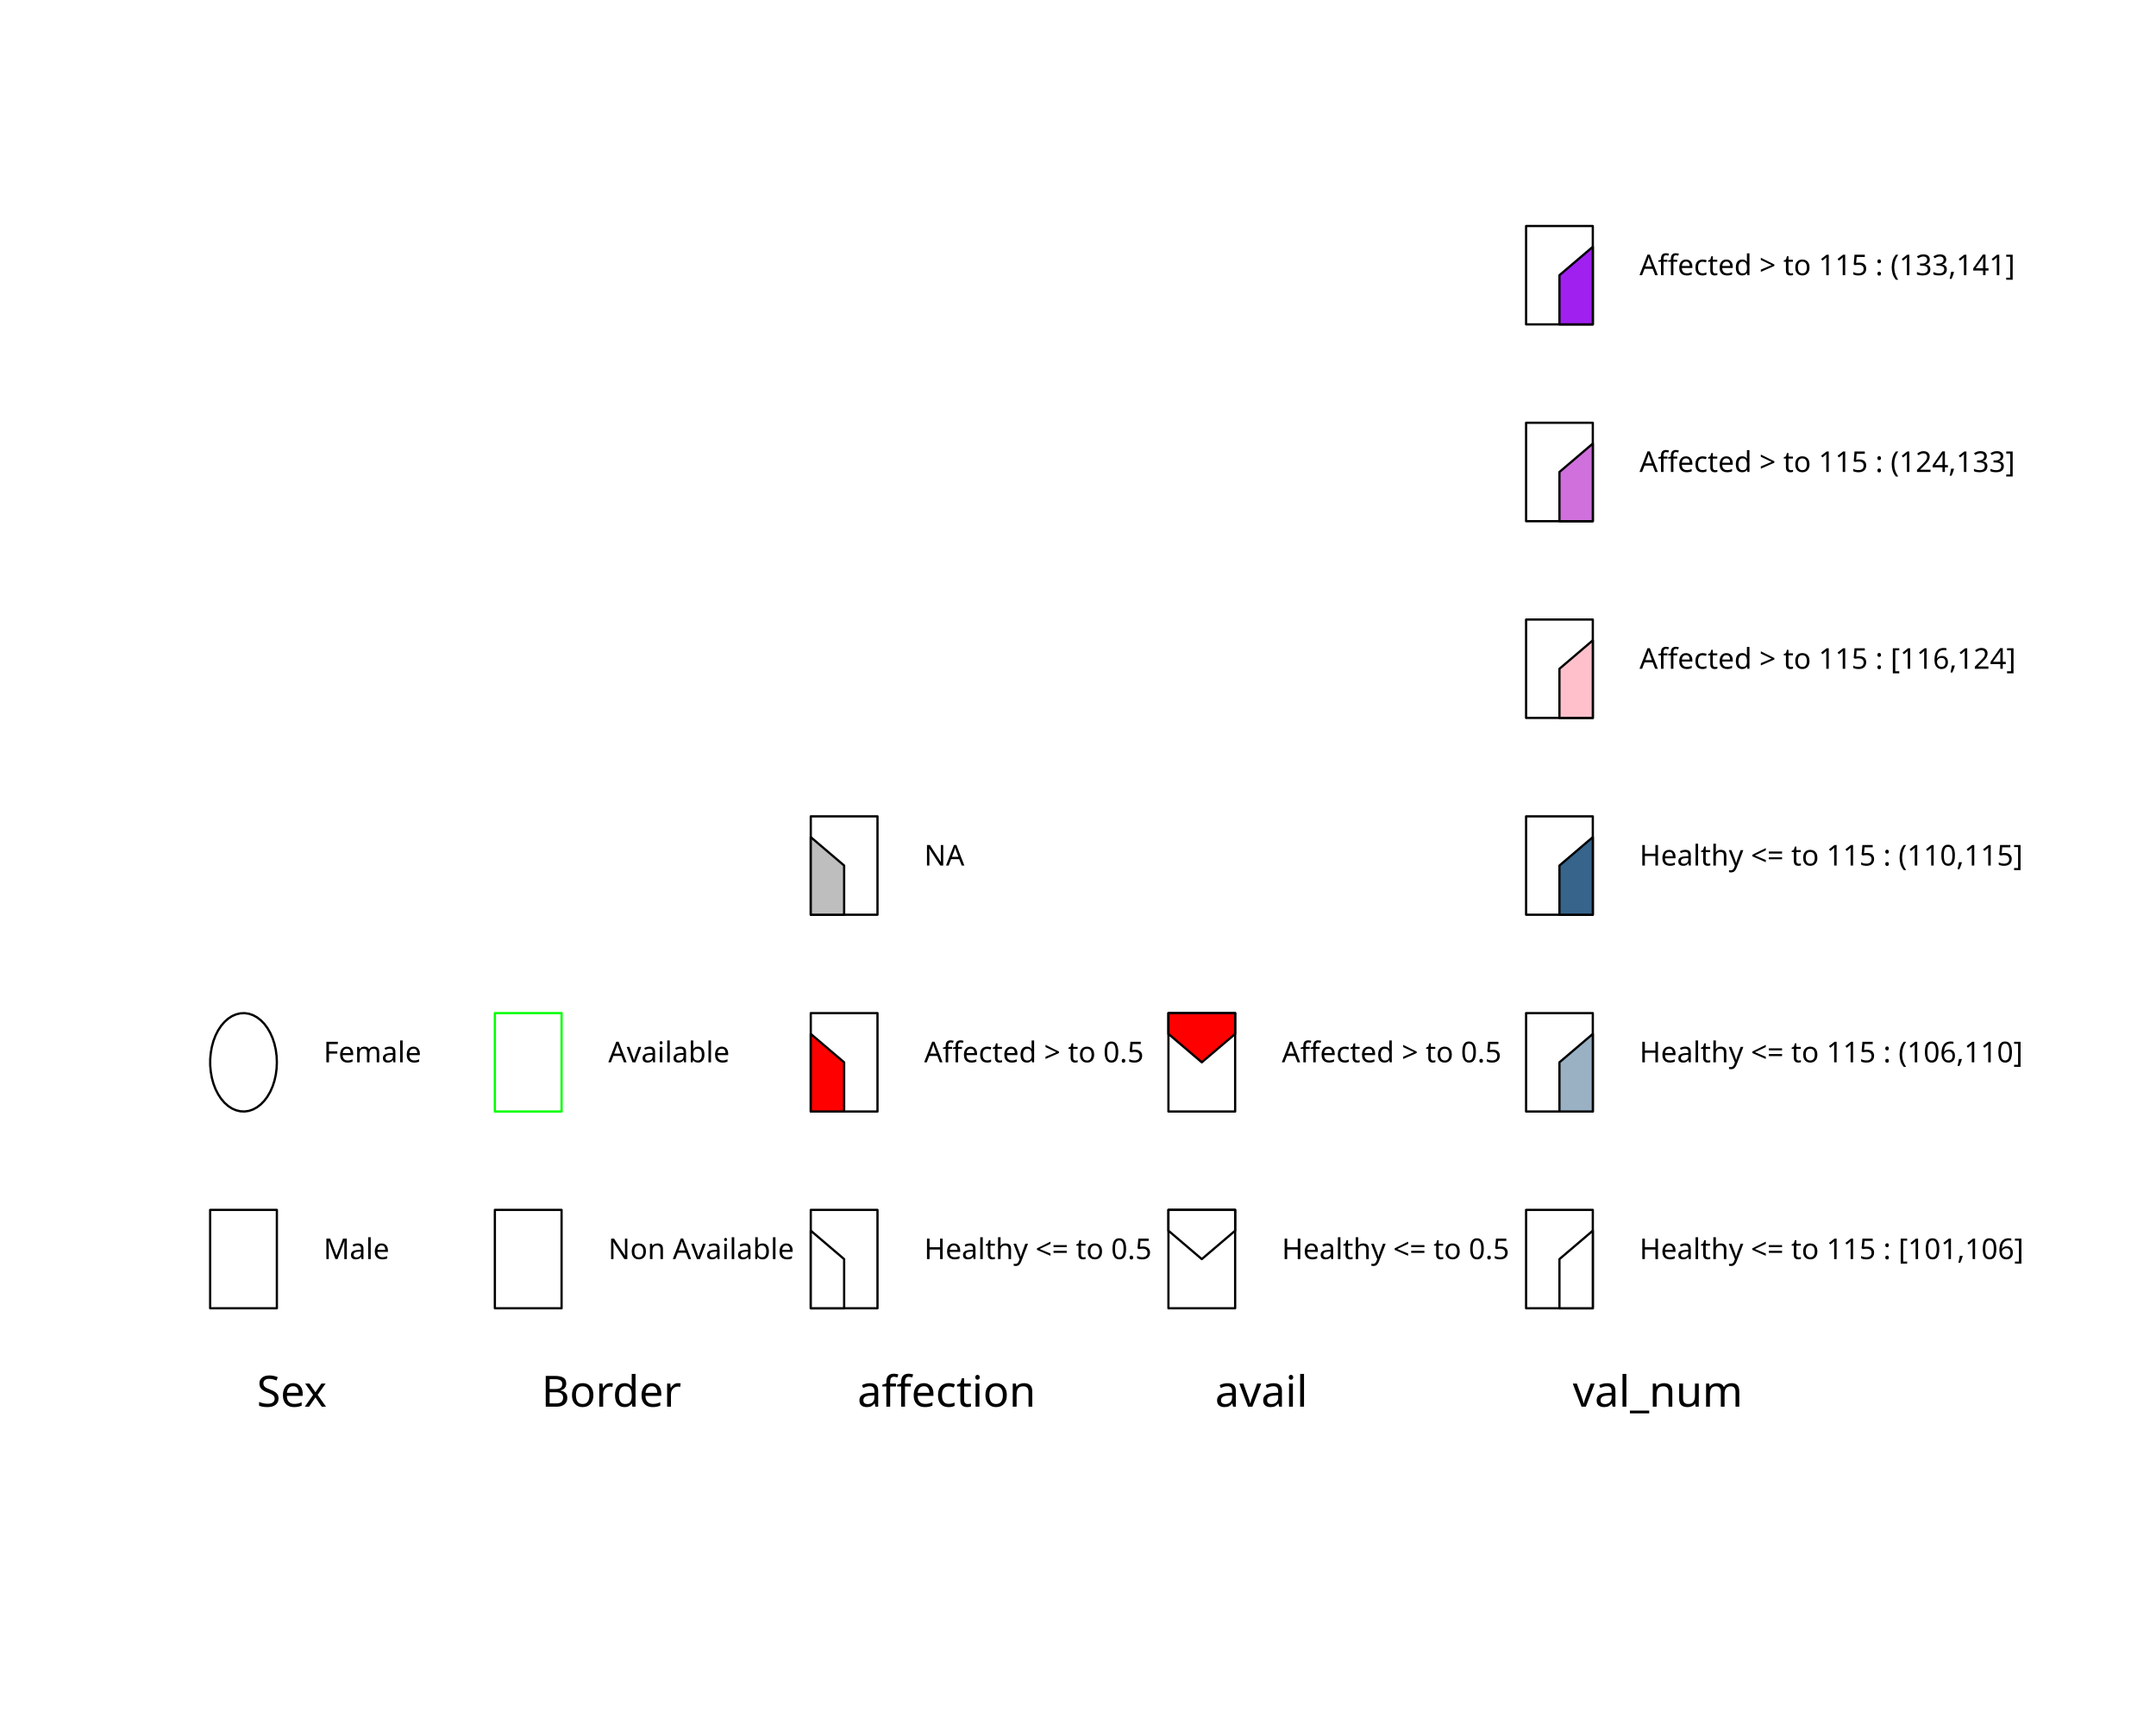
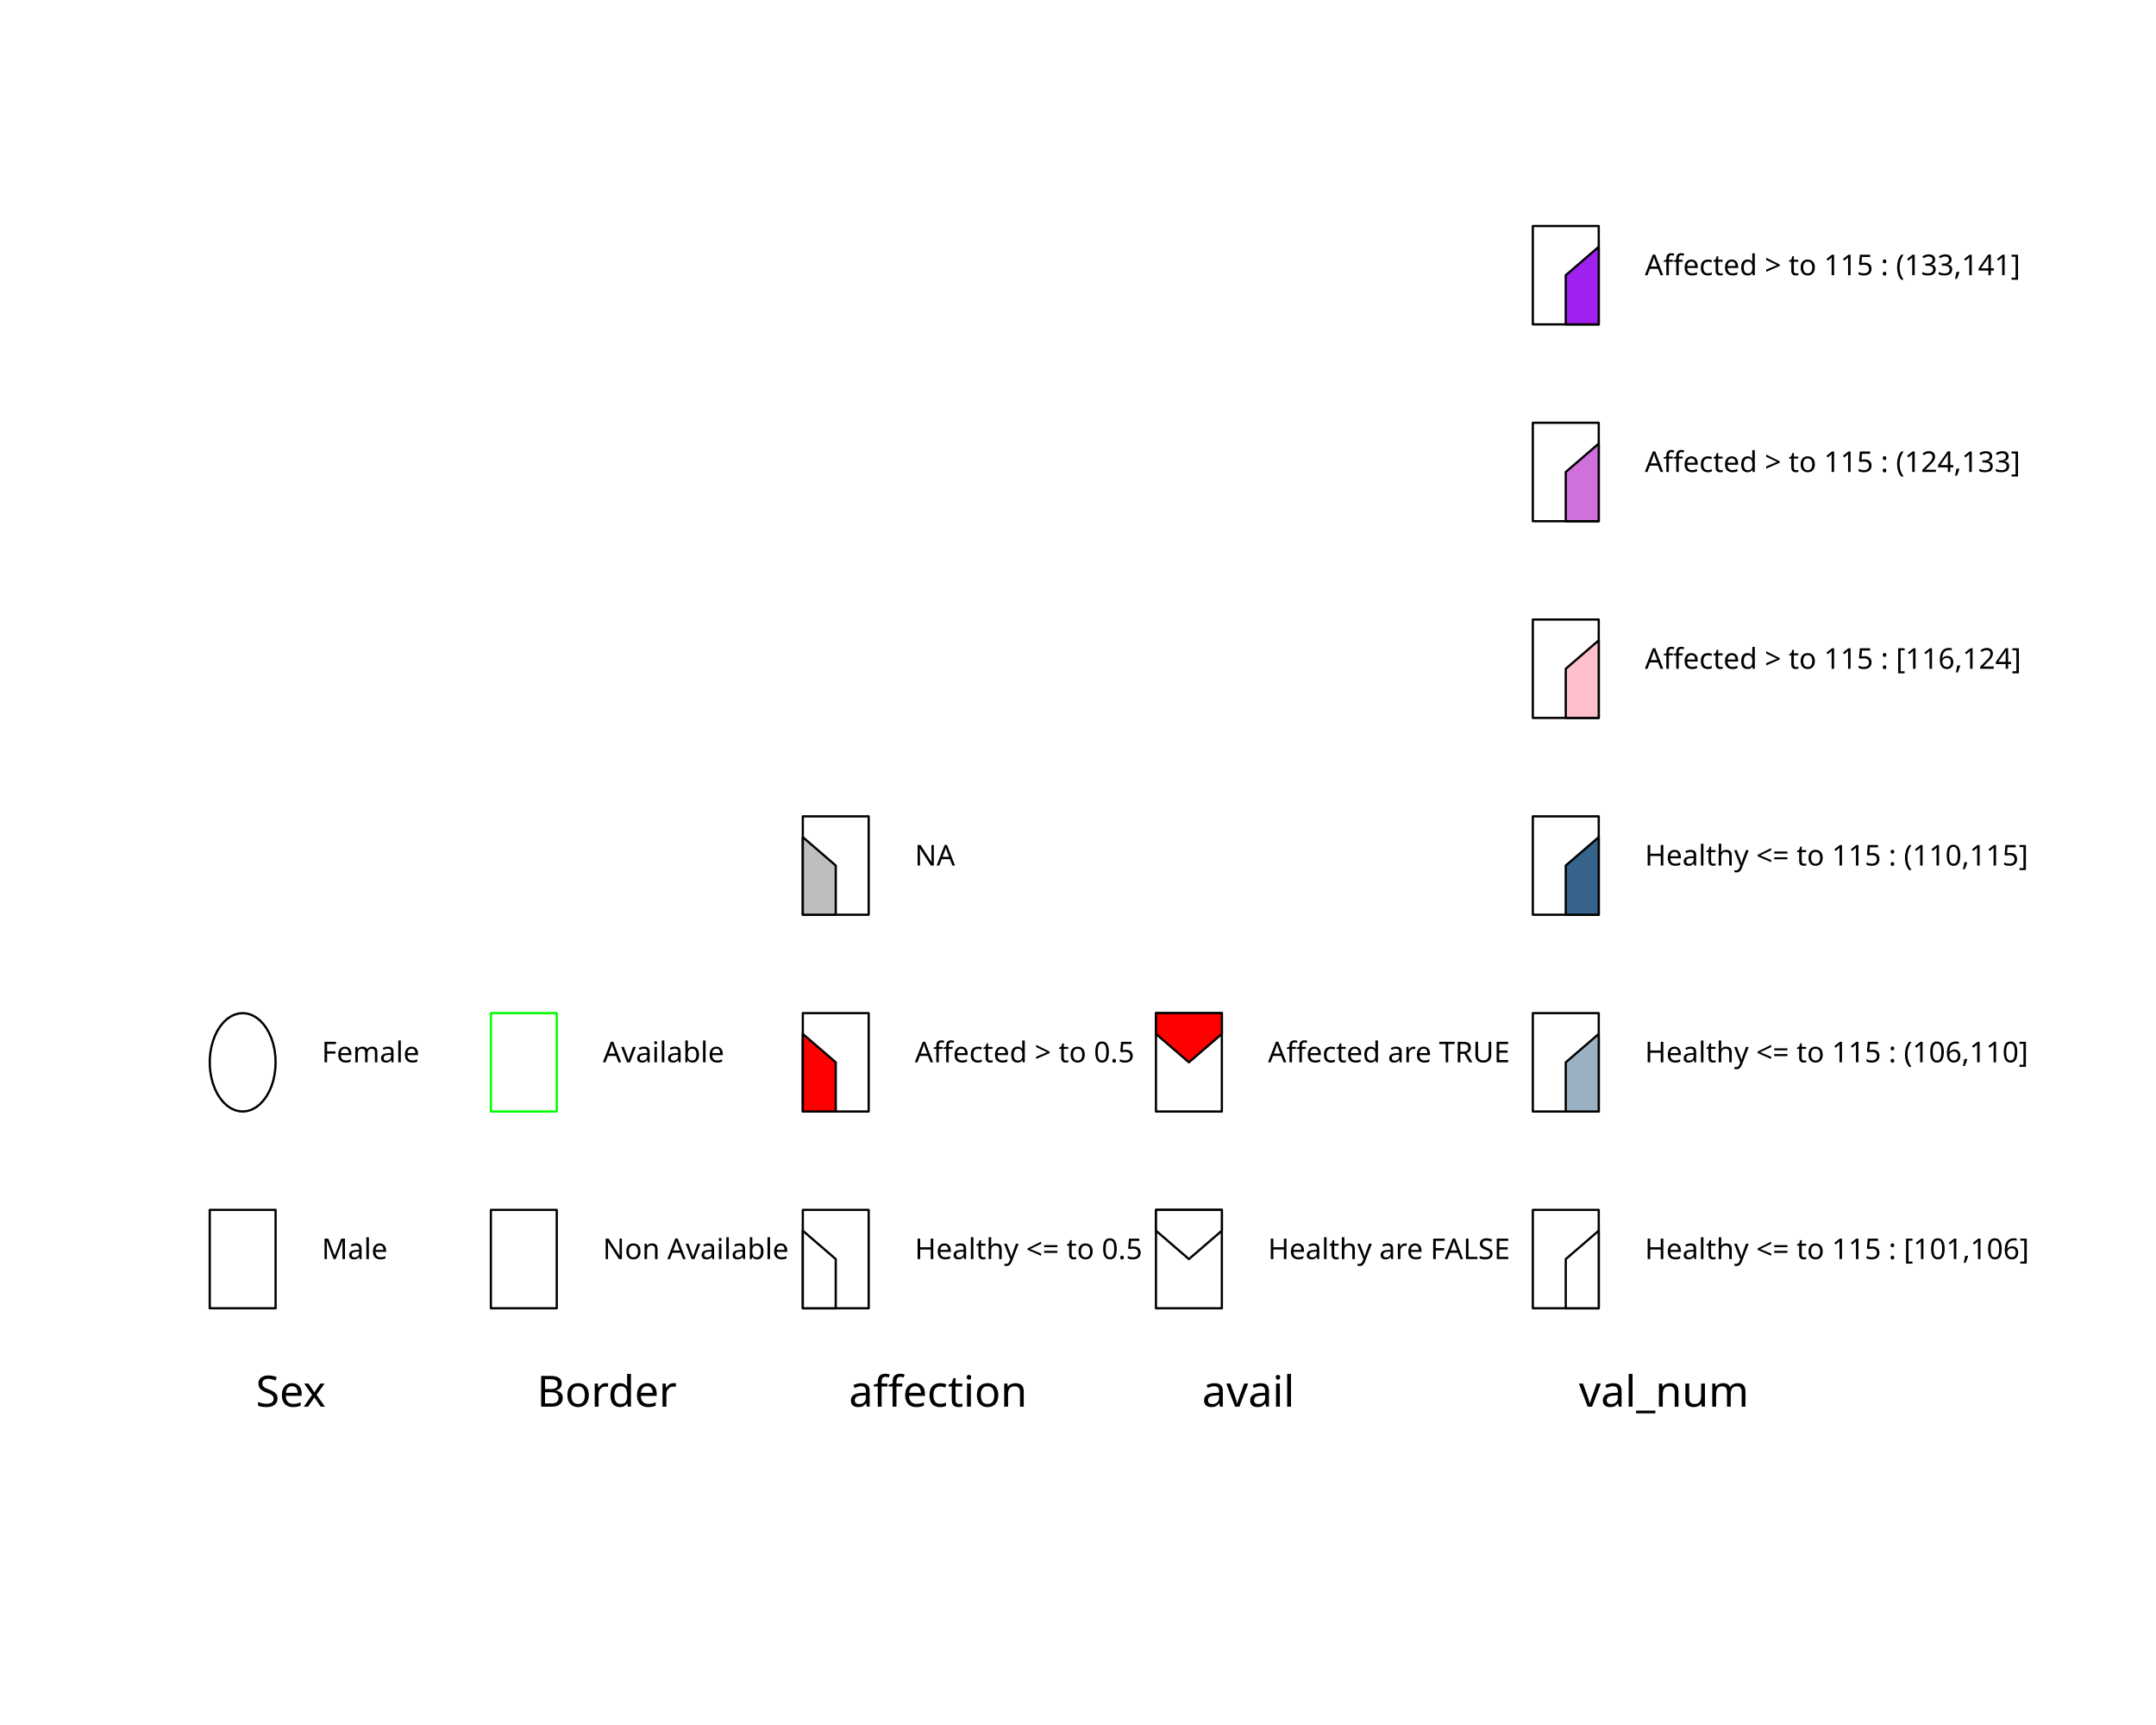
<svg xmlns="http://www.w3.org/2000/svg" class="svglite" data-engine-version="2.0" width="720.00pt" height="576.00pt" viewBox="0 0 720.00 576.00">
  <defs>
    <style type="text/css">
    .svglite line, .svglite polyline, .svglite polygon, .svglite path, .svglite rect, .svglite circle {
      fill: none;
      stroke: #000000;
      stroke-linecap: round;
      stroke-linejoin: round;
      stroke-miterlimit: 10.00;
    }
  </style>
  </defs>
  <rect width="100%" height="100%" style="stroke: none; fill: #FFFFFF;" />
  <defs>
    <clipPath id="cpMC4wMHw3MjAuMDB8MC4wMHw1NzYuMDA=">
      <rect x="0.00" y="0.00" width="720.00" height="576.00" />
    </clipPath>
  </defs>
  <g clip-path="url(#cpMC4wMHw3MjAuMDB8MC4wMHw1NzYuMDA=)">
</g>
  <defs>
    <clipPath id="cpNTkuMDR8Njg5Ljc2fDU5LjA0fDUwMi41Ng==">
      <rect x="59.04" y="59.04" width="630.72" height="443.52" />
    </clipPath>
  </defs>
  <g clip-path="url(#cpNTkuMDR8Njg5Ljc2fDU5LjA0fDUwMi41Ng==)">
-     <polygon points="70.18,436.85 70.18,404.00 92.46,404.00 92.46,436.85 " style="stroke-width: 0.75; fill: #FFFFFF;" />
-     <polygon points="92.46,354.72 92.37,352.62 92.10,350.55 91.65,348.56 91.03,346.66 90.25,344.90 89.32,343.29 88.27,341.88 87.09,340.67 85.83,339.70 84.49,338.97 83.10,338.50 81.68,338.30 80.25,338.37 78.84,338.71 77.47,339.30 76.17,340.16 74.95,341.25 73.83,342.56 72.84,344.07 71.98,345.76 71.28,347.59 70.75,349.54 70.39,351.58 70.20,353.67 70.20,355.77 70.39,357.86 70.75,359.90 71.28,361.85 71.98,363.68 72.84,365.37 73.83,366.88 74.95,368.19 76.17,369.28 77.47,370.14 78.84,370.73 80.25,371.07 81.68,371.14 83.10,370.94 84.49,370.47 85.83,369.74 87.09,368.77 88.27,367.56 89.32,366.15 90.25,364.54 91.03,362.78 91.65,360.88 92.10,358.89 92.37,356.82 92.46,354.72 " style="stroke-width: 0.75; fill: #FFFFFF;" />
-     <polygon points="165.26,436.85 165.26,404.00 187.54,404.00 187.54,436.85 " style="stroke-width: 0.75; fill: #FFFFFF;" />
-     <polygon points="165.26,371.15 165.26,338.29 187.54,338.29 187.54,371.15 " style="stroke-width: 0.75; stroke: #00FF00; fill: #FFFFFF;" />
-     <polygon points="270.76,436.85 270.76,404.00 293.04,404.00 293.04,436.85 " style="stroke-width: 0.75; fill: #FFFFFF;" />
-     <polygon points="270.76,371.15 270.76,338.29 293.04,338.29 293.04,371.15 " style="stroke-width: 0.75; fill: #FFFFFF;" />
-     <polygon points="270.76,305.44 270.76,272.59 293.04,272.59 293.04,305.44 " style="stroke-width: 0.75; fill: #FFFFFF;" />
-     <polygon points="281.90,420.43 281.90,436.85 270.76,436.85 270.76,410.94 " style="stroke-width: 0.75; fill: #FFFFFF;" />
-     <polygon points="281.90,354.72 281.90,371.15 270.76,371.15 270.76,345.24 " style="stroke-width: 0.75; fill: #FF0000;" />
-     <polygon points="281.90,289.01 281.90,305.44 270.76,305.44 270.76,279.53 " style="stroke-width: 0.75; fill: #BEBEBE;" />
-     <polygon points="390.20,436.85 390.20,404.00 412.48,404.00 412.48,436.85 " style="stroke-width: 0.75; fill: #FFFFFF;" />
-     <polygon points="390.20,371.15 390.20,338.29 412.48,338.29 412.48,371.15 " style="stroke-width: 0.75; fill: #FFFFFF;" />
-     <polygon points="401.34,420.43 390.20,410.94 390.20,404.00 412.48,404.00 412.48,410.94 " style="stroke-width: 0.75; fill: #FFFFFF;" />
-     <polygon points="401.34,354.72 390.20,345.24 390.20,338.29 412.48,338.29 412.48,345.24 " style="stroke-width: 0.75; fill: #FF0000;" />
-     <polygon points="509.64,436.85 509.64,404.00 531.92,404.00 531.92,436.85 " style="stroke-width: 0.75; fill: #FFFFFF;" />
-     <polygon points="509.64,371.15 509.64,338.29 531.92,338.29 531.92,371.15 " style="stroke-width: 0.75; fill: #FFFFFF;" />
-     <polygon points="509.64,305.44 509.64,272.59 531.92,272.59 531.92,305.44 " style="stroke-width: 0.75; fill: #FFFFFF;" />
-     <polygon points="509.64,239.73 509.64,206.88 531.92,206.88 531.92,239.73 " style="stroke-width: 0.75; fill: #FFFFFF;" />
-     <polygon points="509.64,174.03 509.64,141.17 531.92,141.17 531.92,174.03 " style="stroke-width: 0.75; fill: #FFFFFF;" />
-     <polygon points="509.64,108.32 509.64,75.47 531.92,75.47 531.92,108.32 " style="stroke-width: 0.75; fill: #FFFFFF;" />
-     <polygon points="520.78,420.43 531.92,410.94 531.92,436.85 520.78,436.85 " style="stroke-width: 0.75; fill: #FFFFFF;" />
-     <polygon points="520.78,354.72 531.92,345.24 531.92,371.15 520.78,371.15 " style="stroke-width: 0.75; fill: #9AB1C4;" />
-     <polygon points="520.78,289.01 531.92,279.53 531.92,305.44 520.78,305.44 " style="stroke-width: 0.75; fill: #36648B;" />
-     <polygon points="520.78,223.31 531.92,213.82 531.92,239.73 520.78,239.73 " style="stroke-width: 0.75; fill: #FFC0CB;" />
-     <polygon points="520.78,157.60 531.92,148.12 531.92,174.03 520.78,174.03 " style="stroke-width: 0.75; fill: #CF70DD;" />
-     <polygon points="520.78,91.89 531.92,82.41 531.92,108.32 520.78,108.32 " style="stroke-width: 0.75; fill: #A020F0;" />
-     <text x="85.78" y="469.71" style="font-size: 14.40px; font-family: sans;" textLength="24.82px" lengthAdjust="spacingAndGlyphs">Sex</text>
-     <text x="180.86" y="469.71" style="font-size: 14.40px; font-family: sans;" textLength="43.23px" lengthAdjust="spacingAndGlyphs">Border</text>
-     <text x="286.35" y="469.71" style="font-size: 14.40px; font-family: sans;" textLength="54.44px" lengthAdjust="spacingAndGlyphs">affection</text>
-     <text x="405.79" y="469.71" style="font-size: 14.40px; font-family: sans;" textLength="29.62px" lengthAdjust="spacingAndGlyphs">avail</text>
-     <text x="525.23" y="469.71" style="font-size: 14.40px; font-family: sans;" textLength="54.44px" lengthAdjust="spacingAndGlyphs">val_num</text>
-     <text x="108.06" y="420.43" style="font-size: 9.60px; font-family: sans;" textLength="20.81px" lengthAdjust="spacingAndGlyphs">Male</text>
-     <text x="108.06" y="354.72" style="font-size: 9.60px; font-family: sans;" textLength="32.01px" lengthAdjust="spacingAndGlyphs">Female</text>
-     <text x="203.14" y="420.43" style="font-size: 9.60px; font-family: sans;" textLength="59.24px" lengthAdjust="spacingAndGlyphs">Non Available</text>
-     <text x="203.14" y="354.72" style="font-size: 9.60px; font-family: sans;" textLength="38.96px" lengthAdjust="spacingAndGlyphs">Available</text>
-     <text x="308.63" y="420.43" style="font-size: 9.60px; font-family: sans;" textLength="73.13px" lengthAdjust="spacingAndGlyphs">Healthy &lt;= to 0.5</text>
-     <text x="308.63" y="354.72" style="font-size: 9.60px; font-family: sans;" textLength="70.19px" lengthAdjust="spacingAndGlyphs">Affected &gt; to 0.5</text>
-     <text x="308.63" y="289.01" style="font-size: 9.60px; font-family: sans;" textLength="13.34px" lengthAdjust="spacingAndGlyphs">NA</text>
-     <text x="428.07" y="420.43" style="font-size: 9.60px; font-family: sans;" textLength="73.13px" lengthAdjust="spacingAndGlyphs">Healthy &lt;= to 0.5</text>
-     <text x="428.07" y="354.72" style="font-size: 9.60px; font-family: sans;" textLength="70.19px" lengthAdjust="spacingAndGlyphs">Affected &gt; to 0.5</text>
-     <text x="547.51" y="420.43" style="font-size: 9.60px; font-family: sans;" textLength="123.84px" lengthAdjust="spacingAndGlyphs">Healthy &lt;= to 115 : [101,106]</text>
-     <text x="547.51" y="354.72" style="font-size: 9.60px; font-family: sans;" textLength="124.37px" lengthAdjust="spacingAndGlyphs">Healthy &lt;= to 115 : (106,110]</text>
-     <text x="547.51" y="289.01" style="font-size: 9.60px; font-family: sans;" textLength="124.37px" lengthAdjust="spacingAndGlyphs">Healthy &lt;= to 115 : (110,115]</text>
-     <text x="547.51" y="223.31" style="font-size: 9.60px; font-family: sans;" textLength="120.90px" lengthAdjust="spacingAndGlyphs">Affected &gt; to 115 : [116,124]</text>
-     <text x="547.51" y="157.60" style="font-size: 9.60px; font-family: sans;" textLength="121.43px" lengthAdjust="spacingAndGlyphs">Affected &gt; to 115 : (124,133]</text>
-     <text x="547.51" y="91.89" style="font-size: 9.60px; font-family: sans;" textLength="121.43px" lengthAdjust="spacingAndGlyphs">Affected &gt; to 115 : (133,141]</text>
+     <polygon points="70.04,436.85 70.04,404.00 92.04,404.00 92.04,436.85 " style="stroke-width: 0.75; fill: #FFFFFF;" />
+     <polygon points="92.04,354.72 91.95,352.62 91.68,350.55 91.24,348.56 90.63,346.66 89.86,344.90 88.94,343.29 87.90,341.88 86.74,340.67 85.49,339.70 84.17,338.97 82.80,338.50 81.39,338.30 79.98,338.37 78.59,338.71 77.24,339.30 75.95,340.16 74.75,341.25 73.65,342.56 72.66,344.07 71.82,345.76 71.13,347.59 70.60,349.54 70.24,351.58 70.06,353.67 70.06,355.77 70.24,357.86 70.60,359.90 71.13,361.85 71.82,363.68 72.66,365.37 73.65,366.88 74.75,368.19 75.95,369.28 77.24,370.14 78.59,370.73 79.98,371.07 81.39,371.14 82.80,370.94 84.17,370.47 85.49,369.74 86.74,368.77 87.90,367.56 88.94,366.15 89.86,364.54 90.63,362.78 91.24,360.88 91.68,358.89 91.95,356.82 92.04,354.72 " style="stroke-width: 0.75; fill: #FFFFFF;" />
+     <polygon points="163.93,436.85 163.93,404.00 185.93,404.00 185.93,436.85 " style="stroke-width: 0.75; fill: #FFFFFF;" />
+     <polygon points="163.93,371.15 163.93,338.29 185.93,338.29 185.93,371.15 " style="stroke-width: 0.75; stroke: #00FF00; fill: #FFFFFF;" />
+     <polygon points="268.10,436.85 268.10,404.00 290.10,404.00 290.10,436.85 " style="stroke-width: 0.75; fill: #FFFFFF;" />
+     <polygon points="268.10,371.15 268.10,338.29 290.10,338.29 290.10,371.15 " style="stroke-width: 0.75; fill: #FFFFFF;" />
+     <polygon points="268.10,305.44 268.10,272.59 290.10,272.59 290.10,305.44 " style="stroke-width: 0.75; fill: #FFFFFF;" />
+     <polygon points="279.10,420.43 279.10,436.85 268.10,436.85 268.10,410.94 " style="stroke-width: 0.75; fill: #FFFFFF;" />
+     <polygon points="279.10,354.72 279.10,371.15 268.10,371.15 268.10,345.24 " style="stroke-width: 0.75; fill: #FF0000;" />
+     <polygon points="279.10,289.01 279.10,305.44 268.10,305.44 268.10,279.53 " style="stroke-width: 0.75; fill: #BEBEBE;" />
+     <polygon points="386.04,436.85 386.04,404.00 408.04,404.00 408.04,436.85 " style="stroke-width: 0.75; fill: #FFFFFF;" />
+     <polygon points="386.04,371.15 386.04,338.29 408.04,338.29 408.04,371.15 " style="stroke-width: 0.75; fill: #FFFFFF;" />
+     <polygon points="397.04,420.43 386.04,410.94 386.04,404.00 408.04,404.00 408.04,410.94 " style="stroke-width: 0.75; fill: #FFFFFF;" />
+     <polygon points="397.04,354.72 386.04,345.24 386.04,338.29 408.04,338.29 408.04,345.24 " style="stroke-width: 0.75; fill: #FF0000;" />
+     <polygon points="511.89,436.85 511.89,404.00 533.90,404.00 533.90,436.85 " style="stroke-width: 0.75; fill: #FFFFFF;" />
+     <polygon points="511.89,371.15 511.89,338.29 533.90,338.29 533.90,371.15 " style="stroke-width: 0.75; fill: #FFFFFF;" />
+     <polygon points="511.89,305.44 511.89,272.59 533.90,272.59 533.90,305.44 " style="stroke-width: 0.75; fill: #FFFFFF;" />
+     <polygon points="511.89,239.73 511.89,206.88 533.90,206.88 533.90,239.73 " style="stroke-width: 0.75; fill: #FFFFFF;" />
+     <polygon points="511.89,174.03 511.89,141.17 533.90,141.17 533.90,174.03 " style="stroke-width: 0.75; fill: #FFFFFF;" />
+     <polygon points="511.89,108.32 511.89,75.47 533.90,75.47 533.90,108.32 " style="stroke-width: 0.75; fill: #FFFFFF;" />
+     <polygon points="522.89,420.43 533.90,410.94 533.90,436.85 522.89,436.85 " style="stroke-width: 0.75; fill: #FFFFFF;" />
+     <polygon points="522.89,354.72 533.90,345.24 533.90,371.15 522.89,371.15 " style="stroke-width: 0.75; fill: #9AB1C4;" />
+     <polygon points="522.89,289.01 533.90,279.53 533.90,305.44 522.89,305.44 " style="stroke-width: 0.75; fill: #36648B;" />
+     <polygon points="522.89,223.31 533.90,213.82 533.90,239.73 522.89,239.73 " style="stroke-width: 0.75; fill: #FFC0CB;" />
+     <polygon points="522.89,157.60 533.90,148.12 533.90,174.03 522.89,174.03 " style="stroke-width: 0.75; fill: #CF70DD;" />
+     <polygon points="522.89,91.89 533.90,82.41 533.90,108.32 522.89,108.32 " style="stroke-width: 0.75; fill: #A020F0;" />
+     <text x="85.44" y="469.71" style="font-size: 14.40px; font-family: sans;" textLength="24.82px" lengthAdjust="spacingAndGlyphs">Sex</text>
+     <text x="179.33" y="469.71" style="font-size: 14.40px; font-family: sans;" textLength="43.23px" lengthAdjust="spacingAndGlyphs">Border</text>
+     <text x="283.50" y="469.71" style="font-size: 14.40px; font-family: sans;" textLength="54.44px" lengthAdjust="spacingAndGlyphs">affection</text>
+     <text x="401.44" y="469.71" style="font-size: 14.40px; font-family: sans;" textLength="29.62px" lengthAdjust="spacingAndGlyphs">avail</text>
+     <text x="527.29" y="469.71" style="font-size: 14.40px; font-family: sans;" textLength="54.44px" lengthAdjust="spacingAndGlyphs">val_num</text>
+     <text x="107.44" y="420.43" style="font-size: 9.60px; font-family: sans;" textLength="20.81px" lengthAdjust="spacingAndGlyphs">Male</text>
+     <text x="107.44" y="354.72" style="font-size: 9.60px; font-family: sans;" textLength="32.01px" lengthAdjust="spacingAndGlyphs">Female</text>
+     <text x="201.33" y="420.43" style="font-size: 9.60px; font-family: sans;" textLength="59.24px" lengthAdjust="spacingAndGlyphs">Non Available</text>
+     <text x="201.33" y="354.72" style="font-size: 9.60px; font-family: sans;" textLength="38.96px" lengthAdjust="spacingAndGlyphs">Available</text>
+     <text x="305.50" y="420.43" style="font-size: 9.60px; font-family: sans;" textLength="73.13px" lengthAdjust="spacingAndGlyphs">Healthy &lt;= to 0.5</text>
+     <text x="305.50" y="354.72" style="font-size: 9.60px; font-family: sans;" textLength="70.19px" lengthAdjust="spacingAndGlyphs">Affected &gt; to 0.5</text>
+     <text x="305.50" y="289.01" style="font-size: 9.60px; font-family: sans;" textLength="13.34px" lengthAdjust="spacingAndGlyphs">NA</text>
+     <text x="423.44" y="420.43" style="font-size: 9.60px; font-family: sans;" textLength="82.18px" lengthAdjust="spacingAndGlyphs">Healthy are FALSE</text>
+     <text x="423.44" y="354.72" style="font-size: 9.60px; font-family: sans;" textLength="80.58px" lengthAdjust="spacingAndGlyphs">Affected are TRUE</text>
+     <text x="549.30" y="420.43" style="font-size: 9.60px; font-family: sans;" textLength="123.84px" lengthAdjust="spacingAndGlyphs">Healthy &lt;= to 115 : [101,106]</text>
+     <text x="549.30" y="354.72" style="font-size: 9.60px; font-family: sans;" textLength="124.37px" lengthAdjust="spacingAndGlyphs">Healthy &lt;= to 115 : (106,110]</text>
+     <text x="549.30" y="289.01" style="font-size: 9.60px; font-family: sans;" textLength="124.37px" lengthAdjust="spacingAndGlyphs">Healthy &lt;= to 115 : (110,115]</text>
+     <text x="549.30" y="223.31" style="font-size: 9.60px; font-family: sans;" textLength="120.90px" lengthAdjust="spacingAndGlyphs">Affected &gt; to 115 : [116,124]</text>
+     <text x="549.30" y="157.60" style="font-size: 9.60px; font-family: sans;" textLength="121.43px" lengthAdjust="spacingAndGlyphs">Affected &gt; to 115 : (124,133]</text>
+     <text x="549.30" y="91.89" style="font-size: 9.60px; font-family: sans;" textLength="121.43px" lengthAdjust="spacingAndGlyphs">Affected &gt; to 115 : (133,141]</text>
  </g>
</svg>
